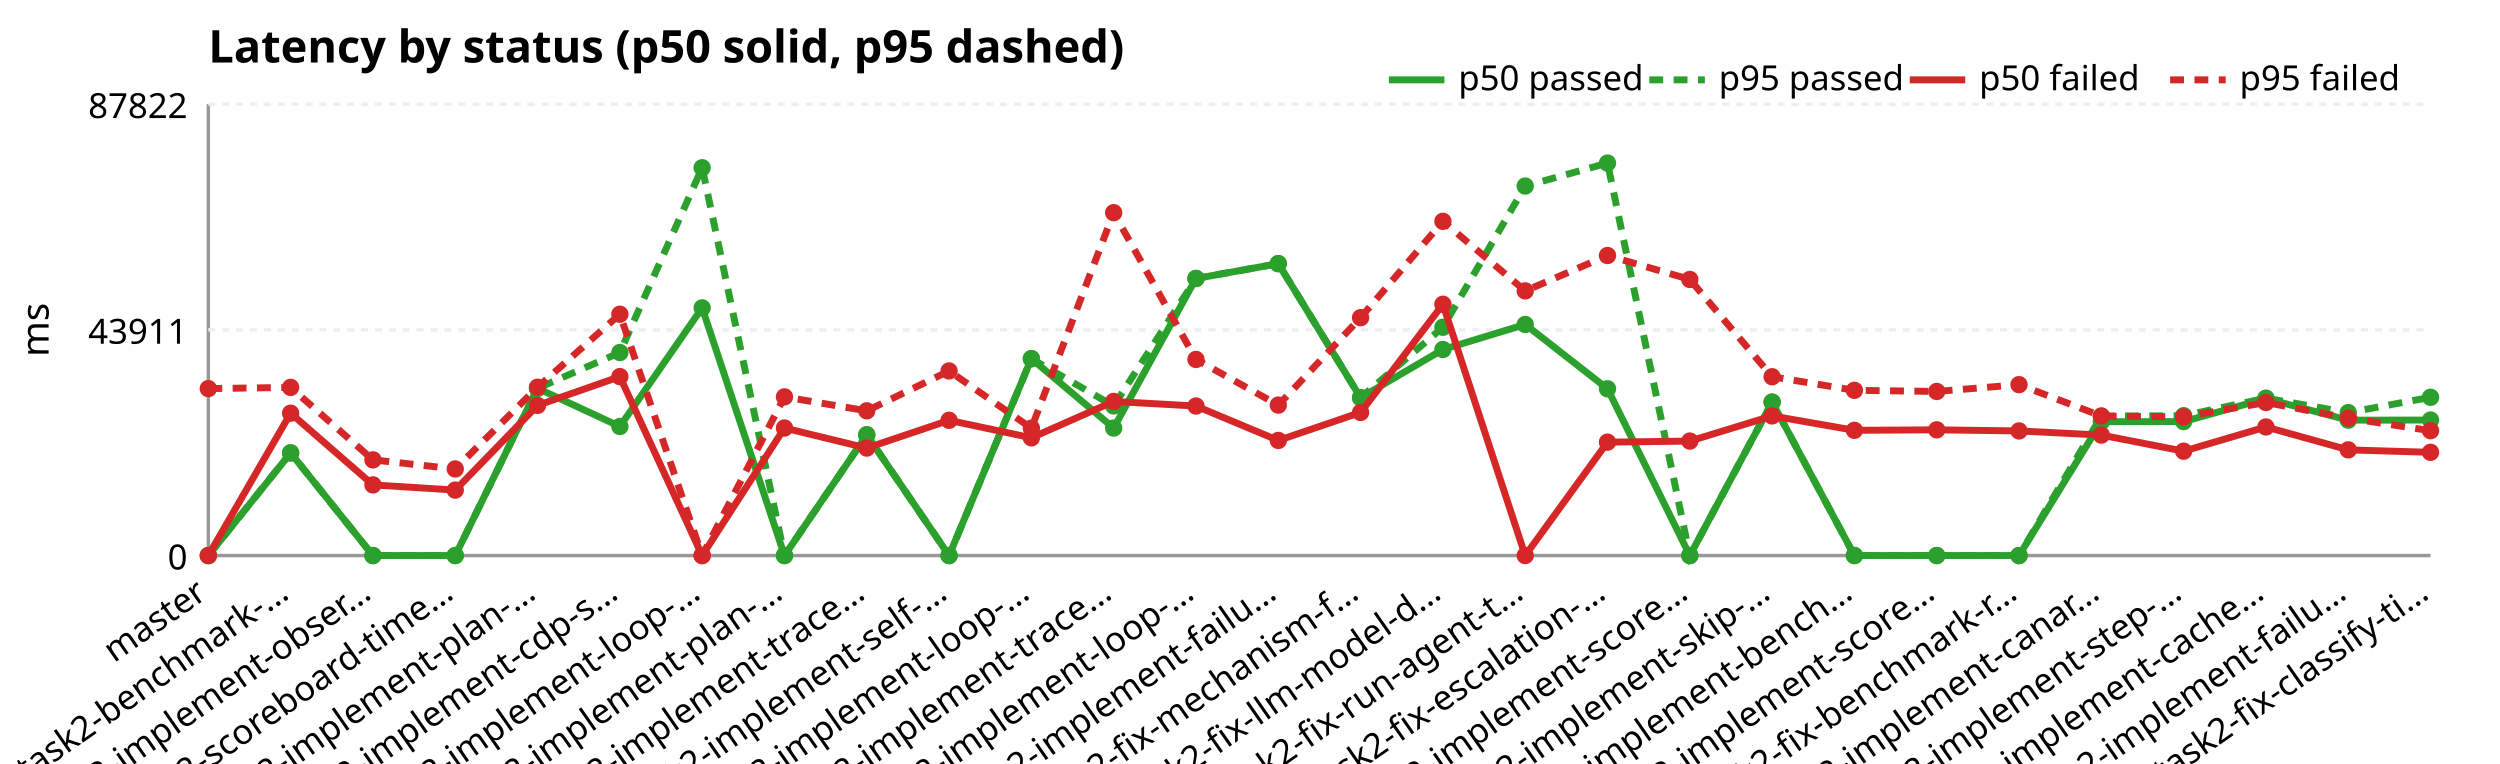
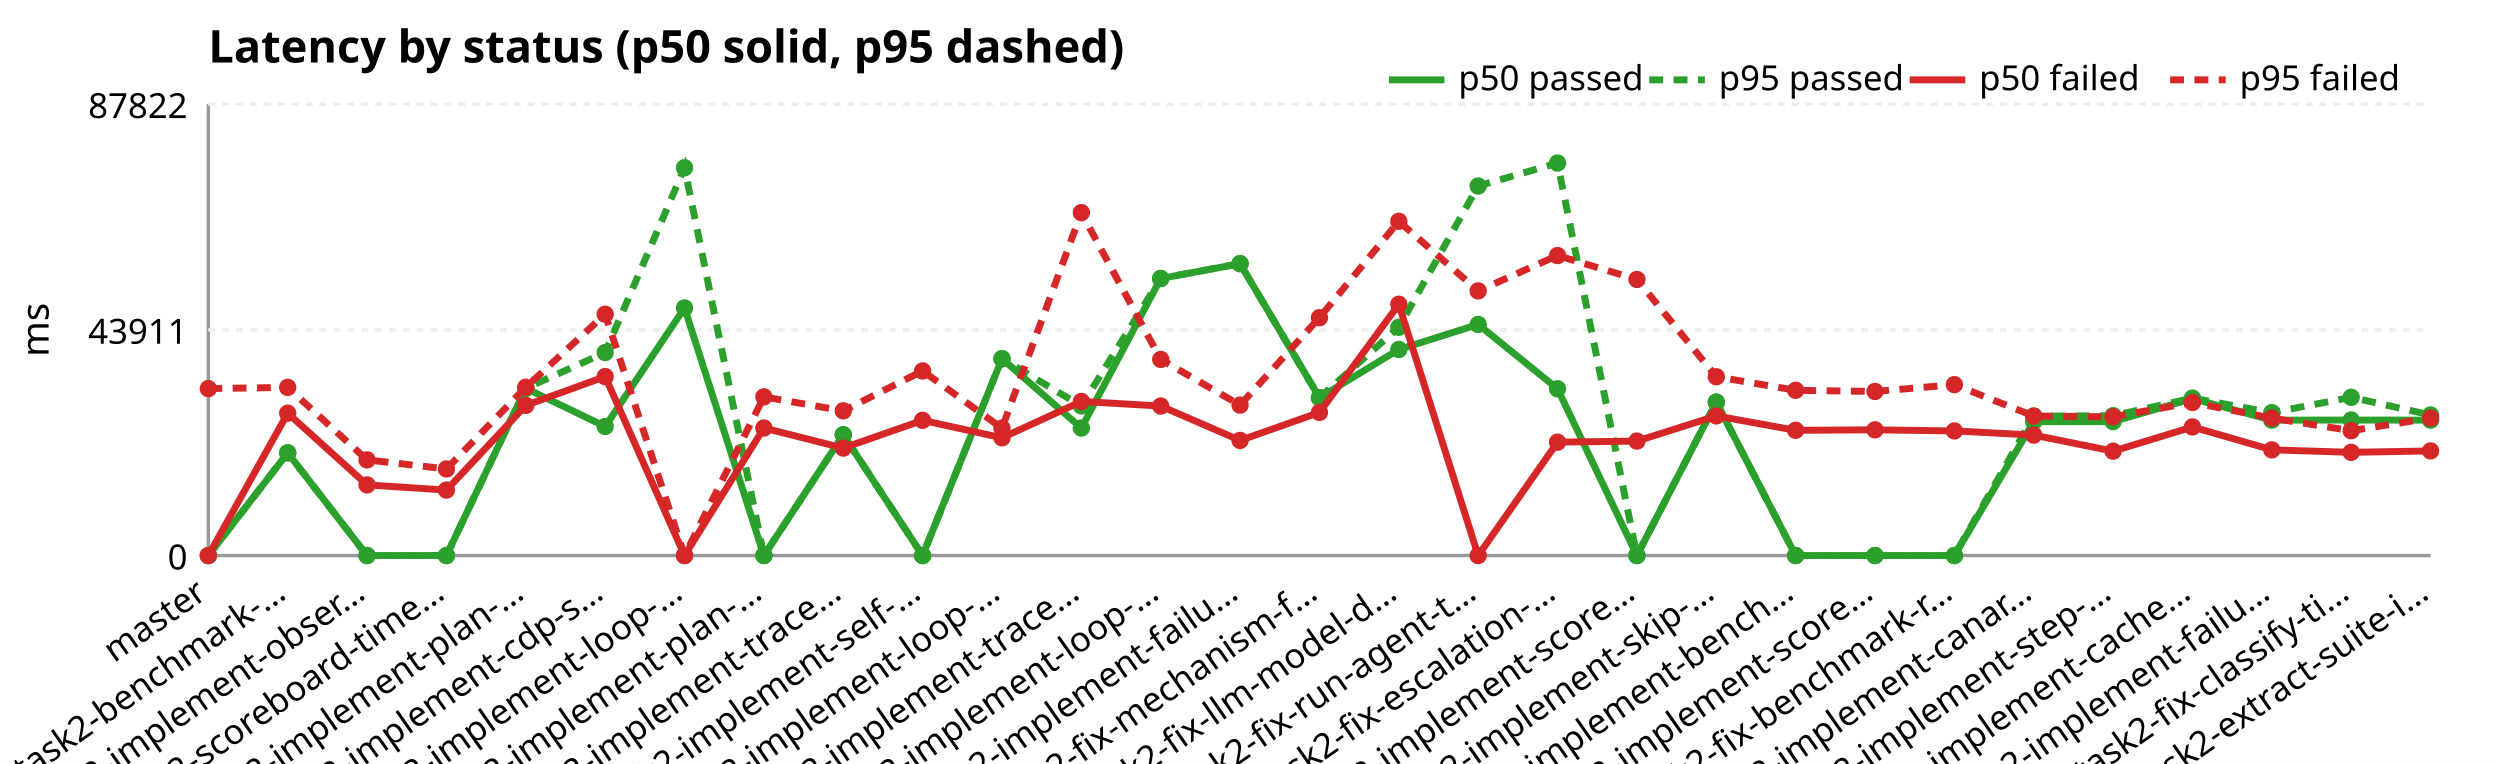
<svg xmlns="http://www.w3.org/2000/svg" viewBox="0 0 720 220" width="720" height="220" font-family="sans-serif">
  <rect width="100%" height="100%" fill="#fff" />
  <text x="60" y="18" font-size="13" font-weight="600">Latency by status (p50 solid, p95 dashed)</text>
  <line x1="60" y1="30" x2="60" y2="160" stroke="#999" />
  <line x1="60" y1="160" x2="700" y2="160" stroke="#999" />
  <text x="54" y="164.0" font-size="10" text-anchor="end" fill="#000">0</text>
  <text x="54" y="99.0" font-size="10" text-anchor="end" fill="#000">43911</text>
  <line x1="60" y1="95.0" x2="700" y2="95.0" stroke="#eee" stroke-dasharray="2,2" />
  <text x="54" y="34.0" font-size="10" text-anchor="end" fill="#000">87822</text>
  <line x1="60" y1="30.0" x2="700" y2="30.0" stroke="#eee" stroke-dasharray="2,2" />
  <text x="14" y="95.0" font-size="11" fill="#000" transform="rotate(-90 14 95.0)" text-anchor="middle">ms</text>
-   <polyline points="60.00,160.00 83.70,130.43 107.41,160.00 131.11,160.00 154.81,111.83 178.52,122.83 202.22,88.67 225.93,160.00 249.63,125.23 273.33,160.00 297.04,103.30 320.74,123.28 344.44,80.20 368.15,75.93 391.85,114.53 415.56,100.65 439.26,93.44 462.96,111.97 486.67,160.00 510.37,115.81 534.07,160.00 557.78,160.00 581.48,160.00 605.19,121.45 628.89,121.42 652.59,114.79 676.30,121.01 700.00,120.97" fill="none" stroke="#2ca02c" stroke-width="2" />
+   <polyline points="60.00,160.00 82.86,130.43 105.71,160.00 128.57,160.00 151.43,111.83 174.29,122.83 197.14,88.67 220.00,160.00 242.86,125.23 265.71,160.00 288.57,103.30 311.43,123.28 334.29,80.20 357.14,75.93 380.00,114.53 402.86,100.65 425.71,93.44 448.57,111.97 471.43,160.00 494.29,115.81 517.14,160.00 540.00,160.00 562.86,160.00 585.71,121.45 608.57,121.42 631.43,114.79 654.29,121.01 677.14,120.97 700.00,121.00" fill="none" stroke="#2ca02c" stroke-width="2" />
  <circle cx="60.00" cy="160.00" r="2.5" fill="#2ca02c" />
-   <circle cx="83.70" cy="130.43" r="2.5" fill="#2ca02c" />
-   <circle cx="107.41" cy="160.00" r="2.5" fill="#2ca02c" />
-   <circle cx="131.11" cy="160.00" r="2.5" fill="#2ca02c" />
-   <circle cx="154.81" cy="111.83" r="2.5" fill="#2ca02c" />
-   <circle cx="178.52" cy="122.83" r="2.5" fill="#2ca02c" />
-   <circle cx="202.22" cy="88.67" r="2.5" fill="#2ca02c" />
-   <circle cx="225.93" cy="160.00" r="2.5" fill="#2ca02c" />
-   <circle cx="249.63" cy="125.23" r="2.5" fill="#2ca02c" />
-   <circle cx="273.33" cy="160.00" r="2.5" fill="#2ca02c" />
-   <circle cx="297.04" cy="103.30" r="2.5" fill="#2ca02c" />
-   <circle cx="320.74" cy="123.28" r="2.5" fill="#2ca02c" />
-   <circle cx="344.44" cy="80.20" r="2.5" fill="#2ca02c" />
-   <circle cx="368.15" cy="75.93" r="2.5" fill="#2ca02c" />
-   <circle cx="391.85" cy="114.53" r="2.5" fill="#2ca02c" />
-   <circle cx="415.56" cy="100.65" r="2.5" fill="#2ca02c" />
-   <circle cx="439.26" cy="93.44" r="2.5" fill="#2ca02c" />
-   <circle cx="462.96" cy="111.97" r="2.5" fill="#2ca02c" />
-   <circle cx="486.67" cy="160.00" r="2.5" fill="#2ca02c" />
-   <circle cx="510.37" cy="115.81" r="2.5" fill="#2ca02c" />
-   <circle cx="534.07" cy="160.00" r="2.5" fill="#2ca02c" />
-   <circle cx="557.78" cy="160.00" r="2.5" fill="#2ca02c" />
-   <circle cx="581.48" cy="160.00" r="2.5" fill="#2ca02c" />
-   <circle cx="605.19" cy="121.45" r="2.5" fill="#2ca02c" />
-   <circle cx="628.89" cy="121.42" r="2.5" fill="#2ca02c" />
-   <circle cx="652.59" cy="114.79" r="2.5" fill="#2ca02c" />
-   <circle cx="676.30" cy="121.01" r="2.5" fill="#2ca02c" />
-   <circle cx="700.00" cy="120.97" r="2.5" fill="#2ca02c" />
-   <polyline points="60.00,160.00 83.70,130.43 107.41,160.00 131.11,160.00 154.81,111.83 178.52,101.53 202.22,48.31 225.93,160.00 249.63,125.23 273.33,160.00 297.04,103.30 320.74,116.91 344.44,80.20 368.15,75.93 391.85,114.53 415.56,94.25 439.26,53.58 462.96,46.96 486.67,160.00 510.37,115.81 534.07,160.00 557.78,160.00 581.48,160.00 605.19,119.86 628.89,119.72 652.59,114.67 676.30,118.83 700.00,114.42" fill="none" stroke="#2ca02c" stroke-width="2" stroke-dasharray="4,3" />
+   <circle cx="82.86" cy="130.43" r="2.5" fill="#2ca02c" />
+   <circle cx="105.71" cy="160.00" r="2.5" fill="#2ca02c" />
+   <circle cx="128.57" cy="160.00" r="2.5" fill="#2ca02c" />
+   <circle cx="151.43" cy="111.83" r="2.5" fill="#2ca02c" />
+   <circle cx="174.29" cy="122.83" r="2.5" fill="#2ca02c" />
+   <circle cx="197.14" cy="88.67" r="2.5" fill="#2ca02c" />
+   <circle cx="220.00" cy="160.00" r="2.5" fill="#2ca02c" />
+   <circle cx="242.86" cy="125.23" r="2.5" fill="#2ca02c" />
+   <circle cx="265.71" cy="160.00" r="2.5" fill="#2ca02c" />
+   <circle cx="288.57" cy="103.30" r="2.5" fill="#2ca02c" />
+   <circle cx="311.43" cy="123.28" r="2.5" fill="#2ca02c" />
+   <circle cx="334.29" cy="80.20" r="2.5" fill="#2ca02c" />
+   <circle cx="357.14" cy="75.93" r="2.5" fill="#2ca02c" />
+   <circle cx="380.00" cy="114.53" r="2.5" fill="#2ca02c" />
+   <circle cx="402.86" cy="100.65" r="2.5" fill="#2ca02c" />
+   <circle cx="425.71" cy="93.44" r="2.5" fill="#2ca02c" />
+   <circle cx="448.57" cy="111.97" r="2.5" fill="#2ca02c" />
+   <circle cx="471.43" cy="160.00" r="2.5" fill="#2ca02c" />
+   <circle cx="494.29" cy="115.81" r="2.5" fill="#2ca02c" />
+   <circle cx="517.14" cy="160.00" r="2.5" fill="#2ca02c" />
+   <circle cx="540.00" cy="160.00" r="2.5" fill="#2ca02c" />
+   <circle cx="562.86" cy="160.00" r="2.5" fill="#2ca02c" />
+   <circle cx="585.71" cy="121.45" r="2.5" fill="#2ca02c" />
+   <circle cx="608.57" cy="121.42" r="2.5" fill="#2ca02c" />
+   <circle cx="631.43" cy="114.79" r="2.5" fill="#2ca02c" />
+   <circle cx="654.29" cy="121.01" r="2.5" fill="#2ca02c" />
+   <circle cx="677.14" cy="120.97" r="2.5" fill="#2ca02c" />
+   <circle cx="700.00" cy="121.00" r="2.5" fill="#2ca02c" />
+   <polyline points="60.00,160.00 82.86,130.43 105.71,160.00 128.57,160.00 151.43,111.83 174.29,101.53 197.14,48.31 220.00,160.00 242.86,125.23 265.71,160.00 288.57,103.30 311.43,116.91 334.29,80.20 357.14,75.93 380.00,114.53 402.86,94.25 425.71,53.58 448.57,46.96 471.43,160.00 494.29,115.81 517.14,160.00 540.00,160.00 562.86,160.00 585.71,119.86 608.57,119.72 631.43,114.67 654.29,118.83 677.14,114.42 700.00,119.51" fill="none" stroke="#2ca02c" stroke-width="2" stroke-dasharray="4,3" />
  <circle cx="60.00" cy="160.00" r="2.5" fill="#2ca02c" />
-   <circle cx="83.70" cy="130.43" r="2.5" fill="#2ca02c" />
-   <circle cx="107.41" cy="160.00" r="2.5" fill="#2ca02c" />
-   <circle cx="131.11" cy="160.00" r="2.5" fill="#2ca02c" />
-   <circle cx="154.81" cy="111.83" r="2.5" fill="#2ca02c" />
-   <circle cx="178.52" cy="101.53" r="2.5" fill="#2ca02c" />
-   <circle cx="202.22" cy="48.31" r="2.5" fill="#2ca02c" />
-   <circle cx="225.93" cy="160.00" r="2.5" fill="#2ca02c" />
-   <circle cx="249.63" cy="125.23" r="2.5" fill="#2ca02c" />
-   <circle cx="273.33" cy="160.00" r="2.5" fill="#2ca02c" />
-   <circle cx="297.04" cy="103.30" r="2.5" fill="#2ca02c" />
-   <circle cx="320.74" cy="116.91" r="2.5" fill="#2ca02c" />
-   <circle cx="344.44" cy="80.20" r="2.5" fill="#2ca02c" />
-   <circle cx="368.15" cy="75.93" r="2.5" fill="#2ca02c" />
-   <circle cx="391.85" cy="114.53" r="2.5" fill="#2ca02c" />
-   <circle cx="415.56" cy="94.25" r="2.5" fill="#2ca02c" />
-   <circle cx="439.26" cy="53.58" r="2.5" fill="#2ca02c" />
-   <circle cx="462.96" cy="46.96" r="2.5" fill="#2ca02c" />
-   <circle cx="486.67" cy="160.00" r="2.5" fill="#2ca02c" />
-   <circle cx="510.37" cy="115.81" r="2.5" fill="#2ca02c" />
-   <circle cx="534.07" cy="160.00" r="2.5" fill="#2ca02c" />
-   <circle cx="557.78" cy="160.00" r="2.5" fill="#2ca02c" />
-   <circle cx="581.48" cy="160.00" r="2.5" fill="#2ca02c" />
-   <circle cx="605.19" cy="119.86" r="2.5" fill="#2ca02c" />
-   <circle cx="628.89" cy="119.72" r="2.5" fill="#2ca02c" />
-   <circle cx="652.59" cy="114.67" r="2.5" fill="#2ca02c" />
-   <circle cx="676.30" cy="118.83" r="2.5" fill="#2ca02c" />
-   <circle cx="700.00" cy="114.42" r="2.5" fill="#2ca02c" />
-   <polyline points="60.00,160.00 83.70,119.00 107.41,139.65 131.11,141.15 154.81,116.75 178.52,108.46 202.22,160.00 225.93,123.27 249.63,129.04 273.33,121.05 297.04,126.09 320.74,115.62 344.44,116.94 368.15,126.85 391.85,118.78 415.56,87.63 439.26,160.00 462.96,127.34 486.67,127.03 510.37,119.78 534.07,123.93 557.78,123.79 581.48,124.11 605.19,125.30 628.89,129.94 652.59,122.96 676.30,129.56 700.00,130.27" fill="none" stroke="#d62728" stroke-width="2" />
+   <circle cx="82.86" cy="130.43" r="2.5" fill="#2ca02c" />
+   <circle cx="105.71" cy="160.00" r="2.5" fill="#2ca02c" />
+   <circle cx="128.57" cy="160.00" r="2.5" fill="#2ca02c" />
+   <circle cx="151.43" cy="111.83" r="2.5" fill="#2ca02c" />
+   <circle cx="174.29" cy="101.53" r="2.5" fill="#2ca02c" />
+   <circle cx="197.14" cy="48.31" r="2.5" fill="#2ca02c" />
+   <circle cx="220.00" cy="160.00" r="2.5" fill="#2ca02c" />
+   <circle cx="242.86" cy="125.23" r="2.5" fill="#2ca02c" />
+   <circle cx="265.71" cy="160.00" r="2.5" fill="#2ca02c" />
+   <circle cx="288.57" cy="103.30" r="2.5" fill="#2ca02c" />
+   <circle cx="311.43" cy="116.91" r="2.5" fill="#2ca02c" />
+   <circle cx="334.29" cy="80.20" r="2.5" fill="#2ca02c" />
+   <circle cx="357.14" cy="75.93" r="2.5" fill="#2ca02c" />
+   <circle cx="380.00" cy="114.53" r="2.5" fill="#2ca02c" />
+   <circle cx="402.86" cy="94.25" r="2.5" fill="#2ca02c" />
+   <circle cx="425.71" cy="53.58" r="2.5" fill="#2ca02c" />
+   <circle cx="448.57" cy="46.96" r="2.5" fill="#2ca02c" />
+   <circle cx="471.43" cy="160.00" r="2.5" fill="#2ca02c" />
+   <circle cx="494.29" cy="115.81" r="2.5" fill="#2ca02c" />
+   <circle cx="517.14" cy="160.00" r="2.5" fill="#2ca02c" />
+   <circle cx="540.00" cy="160.00" r="2.5" fill="#2ca02c" />
+   <circle cx="562.86" cy="160.00" r="2.5" fill="#2ca02c" />
+   <circle cx="585.71" cy="119.86" r="2.5" fill="#2ca02c" />
+   <circle cx="608.57" cy="119.72" r="2.5" fill="#2ca02c" />
+   <circle cx="631.43" cy="114.67" r="2.5" fill="#2ca02c" />
+   <circle cx="654.29" cy="118.83" r="2.5" fill="#2ca02c" />
+   <circle cx="677.14" cy="114.42" r="2.5" fill="#2ca02c" />
+   <circle cx="700.00" cy="119.51" r="2.5" fill="#2ca02c" />
+   <polyline points="60.00,160.00 82.86,119.00 105.71,139.65 128.57,141.15 151.43,116.75 174.29,108.46 197.14,160.00 220.00,123.27 242.86,129.04 265.71,121.05 288.57,126.09 311.43,115.62 334.29,116.94 357.14,126.85 380.00,118.78 402.86,87.63 425.71,160.00 448.57,127.34 471.43,127.03 494.29,119.78 517.14,123.93 540.00,123.79 562.86,124.11 585.71,125.30 608.57,129.94 631.43,122.96 654.29,129.56 677.14,130.27 700.00,129.86" fill="none" stroke="#d62728" stroke-width="2" />
  <circle cx="60.00" cy="160.00" r="2.5" fill="#d62728" />
-   <circle cx="83.70" cy="119.00" r="2.5" fill="#d62728" />
-   <circle cx="107.41" cy="139.65" r="2.5" fill="#d62728" />
-   <circle cx="131.11" cy="141.15" r="2.5" fill="#d62728" />
-   <circle cx="154.81" cy="116.75" r="2.5" fill="#d62728" />
-   <circle cx="178.52" cy="108.46" r="2.5" fill="#d62728" />
-   <circle cx="202.22" cy="160.00" r="2.5" fill="#d62728" />
-   <circle cx="225.93" cy="123.27" r="2.5" fill="#d62728" />
-   <circle cx="249.63" cy="129.04" r="2.5" fill="#d62728" />
-   <circle cx="273.33" cy="121.05" r="2.5" fill="#d62728" />
-   <circle cx="297.04" cy="126.09" r="2.5" fill="#d62728" />
-   <circle cx="320.74" cy="115.62" r="2.5" fill="#d62728" />
-   <circle cx="344.44" cy="116.94" r="2.5" fill="#d62728" />
-   <circle cx="368.15" cy="126.85" r="2.5" fill="#d62728" />
-   <circle cx="391.85" cy="118.78" r="2.5" fill="#d62728" />
-   <circle cx="415.56" cy="87.63" r="2.5" fill="#d62728" />
-   <circle cx="439.26" cy="160.00" r="2.5" fill="#d62728" />
-   <circle cx="462.96" cy="127.34" r="2.5" fill="#d62728" />
-   <circle cx="486.67" cy="127.03" r="2.5" fill="#d62728" />
-   <circle cx="510.37" cy="119.78" r="2.5" fill="#d62728" />
-   <circle cx="534.07" cy="123.93" r="2.5" fill="#d62728" />
-   <circle cx="557.78" cy="123.79" r="2.5" fill="#d62728" />
-   <circle cx="581.48" cy="124.11" r="2.5" fill="#d62728" />
-   <circle cx="605.19" cy="125.30" r="2.5" fill="#d62728" />
-   <circle cx="628.89" cy="129.94" r="2.5" fill="#d62728" />
-   <circle cx="652.59" cy="122.96" r="2.5" fill="#d62728" />
-   <circle cx="676.30" cy="129.56" r="2.5" fill="#d62728" />
-   <circle cx="700.00" cy="130.27" r="2.5" fill="#d62728" />
-   <polyline points="60.00,111.92 83.70,111.57 107.41,132.44 131.11,135.06 154.81,111.52 178.52,90.50 202.22,160.00 225.93,114.30 249.63,118.32 273.33,106.83 297.04,123.32 320.74,61.25 344.44,103.52 368.15,116.67 391.85,91.49 415.56,63.74 439.26,83.78 462.96,73.59 486.67,80.48 510.37,108.50 534.07,112.41 557.78,112.74 581.48,110.78 605.19,119.82 628.89,120.04 652.59,115.92 676.30,120.42 700.00,124.04" fill="none" stroke="#d62728" stroke-width="2" stroke-dasharray="4,3" />
+   <circle cx="82.86" cy="119.00" r="2.5" fill="#d62728" />
+   <circle cx="105.71" cy="139.65" r="2.5" fill="#d62728" />
+   <circle cx="128.57" cy="141.15" r="2.5" fill="#d62728" />
+   <circle cx="151.43" cy="116.75" r="2.5" fill="#d62728" />
+   <circle cx="174.29" cy="108.46" r="2.5" fill="#d62728" />
+   <circle cx="197.14" cy="160.00" r="2.5" fill="#d62728" />
+   <circle cx="220.00" cy="123.27" r="2.5" fill="#d62728" />
+   <circle cx="242.86" cy="129.04" r="2.5" fill="#d62728" />
+   <circle cx="265.71" cy="121.05" r="2.5" fill="#d62728" />
+   <circle cx="288.57" cy="126.09" r="2.5" fill="#d62728" />
+   <circle cx="311.43" cy="115.62" r="2.5" fill="#d62728" />
+   <circle cx="334.29" cy="116.94" r="2.5" fill="#d62728" />
+   <circle cx="357.14" cy="126.85" r="2.5" fill="#d62728" />
+   <circle cx="380.00" cy="118.78" r="2.5" fill="#d62728" />
+   <circle cx="402.86" cy="87.63" r="2.5" fill="#d62728" />
+   <circle cx="425.71" cy="160.00" r="2.5" fill="#d62728" />
+   <circle cx="448.57" cy="127.34" r="2.5" fill="#d62728" />
+   <circle cx="471.43" cy="127.03" r="2.5" fill="#d62728" />
+   <circle cx="494.29" cy="119.78" r="2.5" fill="#d62728" />
+   <circle cx="517.14" cy="123.93" r="2.5" fill="#d62728" />
+   <circle cx="540.00" cy="123.79" r="2.5" fill="#d62728" />
+   <circle cx="562.86" cy="124.11" r="2.5" fill="#d62728" />
+   <circle cx="585.71" cy="125.30" r="2.5" fill="#d62728" />
+   <circle cx="608.57" cy="129.94" r="2.5" fill="#d62728" />
+   <circle cx="631.43" cy="122.96" r="2.5" fill="#d62728" />
+   <circle cx="654.29" cy="129.56" r="2.5" fill="#d62728" />
+   <circle cx="677.14" cy="130.27" r="2.5" fill="#d62728" />
+   <circle cx="700.00" cy="129.86" r="2.5" fill="#d62728" />
+   <polyline points="60.00,111.92 82.86,111.57 105.71,132.44 128.57,135.06 151.43,111.52 174.29,90.50 197.14,160.00 220.00,114.30 242.86,118.32 265.71,106.83 288.57,123.32 311.43,61.25 334.29,103.52 357.14,116.67 380.00,91.49 402.86,63.74 425.71,83.78 448.57,73.59 471.43,80.48 494.29,108.50 517.14,112.41 540.00,112.74 562.86,110.78 585.71,119.82 608.57,120.04 631.43,115.92 654.29,120.42 677.14,124.04 700.00,120.42" fill="none" stroke="#d62728" stroke-width="2" stroke-dasharray="4,3" />
  <circle cx="60.00" cy="111.92" r="2.5" fill="#d62728" />
-   <circle cx="83.70" cy="111.57" r="2.5" fill="#d62728" />
-   <circle cx="107.41" cy="132.44" r="2.5" fill="#d62728" />
-   <circle cx="131.11" cy="135.06" r="2.5" fill="#d62728" />
-   <circle cx="154.81" cy="111.52" r="2.5" fill="#d62728" />
-   <circle cx="178.52" cy="90.50" r="2.5" fill="#d62728" />
-   <circle cx="202.22" cy="160.00" r="2.5" fill="#d62728" />
-   <circle cx="225.93" cy="114.30" r="2.5" fill="#d62728" />
-   <circle cx="249.63" cy="118.32" r="2.5" fill="#d62728" />
-   <circle cx="273.33" cy="106.83" r="2.5" fill="#d62728" />
-   <circle cx="297.04" cy="123.32" r="2.5" fill="#d62728" />
-   <circle cx="320.74" cy="61.25" r="2.5" fill="#d62728" />
-   <circle cx="344.44" cy="103.52" r="2.5" fill="#d62728" />
-   <circle cx="368.15" cy="116.67" r="2.5" fill="#d62728" />
-   <circle cx="391.85" cy="91.49" r="2.5" fill="#d62728" />
-   <circle cx="415.56" cy="63.74" r="2.5" fill="#d62728" />
-   <circle cx="439.26" cy="83.78" r="2.5" fill="#d62728" />
-   <circle cx="462.96" cy="73.59" r="2.5" fill="#d62728" />
-   <circle cx="486.67" cy="80.48" r="2.5" fill="#d62728" />
-   <circle cx="510.37" cy="108.50" r="2.5" fill="#d62728" />
-   <circle cx="534.07" cy="112.41" r="2.5" fill="#d62728" />
-   <circle cx="557.78" cy="112.74" r="2.5" fill="#d62728" />
-   <circle cx="581.48" cy="110.78" r="2.5" fill="#d62728" />
-   <circle cx="605.19" cy="119.82" r="2.5" fill="#d62728" />
-   <circle cx="628.89" cy="120.04" r="2.5" fill="#d62728" />
-   <circle cx="652.59" cy="115.92" r="2.5" fill="#d62728" />
-   <circle cx="676.30" cy="120.42" r="2.5" fill="#d62728" />
-   <circle cx="700.00" cy="124.04" r="2.5" fill="#d62728" />
+   <circle cx="82.86" cy="111.57" r="2.5" fill="#d62728" />
+   <circle cx="105.71" cy="132.44" r="2.5" fill="#d62728" />
+   <circle cx="128.57" cy="135.06" r="2.5" fill="#d62728" />
+   <circle cx="151.43" cy="111.52" r="2.5" fill="#d62728" />
+   <circle cx="174.29" cy="90.50" r="2.5" fill="#d62728" />
+   <circle cx="197.14" cy="160.00" r="2.5" fill="#d62728" />
+   <circle cx="220.00" cy="114.30" r="2.5" fill="#d62728" />
+   <circle cx="242.86" cy="118.32" r="2.5" fill="#d62728" />
+   <circle cx="265.71" cy="106.83" r="2.5" fill="#d62728" />
+   <circle cx="288.57" cy="123.32" r="2.5" fill="#d62728" />
+   <circle cx="311.43" cy="61.25" r="2.5" fill="#d62728" />
+   <circle cx="334.29" cy="103.52" r="2.5" fill="#d62728" />
+   <circle cx="357.14" cy="116.67" r="2.5" fill="#d62728" />
+   <circle cx="380.00" cy="91.49" r="2.5" fill="#d62728" />
+   <circle cx="402.86" cy="63.74" r="2.5" fill="#d62728" />
+   <circle cx="425.71" cy="83.78" r="2.5" fill="#d62728" />
+   <circle cx="448.57" cy="73.59" r="2.5" fill="#d62728" />
+   <circle cx="471.43" cy="80.48" r="2.5" fill="#d62728" />
+   <circle cx="494.29" cy="108.50" r="2.5" fill="#d62728" />
+   <circle cx="517.14" cy="112.41" r="2.5" fill="#d62728" />
+   <circle cx="540.00" cy="112.74" r="2.5" fill="#d62728" />
+   <circle cx="562.86" cy="110.78" r="2.5" fill="#d62728" />
+   <circle cx="585.71" cy="119.82" r="2.5" fill="#d62728" />
+   <circle cx="608.57" cy="120.04" r="2.5" fill="#d62728" />
+   <circle cx="631.43" cy="115.92" r="2.5" fill="#d62728" />
+   <circle cx="654.29" cy="120.42" r="2.5" fill="#d62728" />
+   <circle cx="677.14" cy="124.04" r="2.5" fill="#d62728" />
+   <circle cx="700.00" cy="120.42" r="2.5" fill="#d62728" />
  <line x1="400" y1="23" x2="416" y2="23" stroke="#2ca02c" stroke-width="2" />
  <text x="420" y="26" font-size="10" fill="#000">p50 passed</text>
  <line x1="475" y1="23" x2="491" y2="23" stroke="#2ca02c" stroke-width="2" stroke-dasharray="4,3" />
  <text x="495" y="26" font-size="10" fill="#000">p95 passed</text>
  <line x1="550" y1="23" x2="566" y2="23" stroke="#d62728" stroke-width="2" />
  <text x="570" y="26" font-size="10" fill="#000">p50 failed</text>
  <line x1="625" y1="23" x2="641" y2="23" stroke="#d62728" stroke-width="2" stroke-dasharray="4,3" />
  <text x="645" y="26" font-size="10" fill="#000">p95 failed</text>
  <text x="60.00" y="172" font-size="10" fill="#000" text-anchor="end" transform="rotate(-35 60.00 172)">master</text>
-   <text x="83.70" y="172" font-size="10" fill="#000" text-anchor="end" transform="rotate(-35 83.70 172)">feat-task2-benchmark-…</text>
-   <text x="107.41" y="172" font-size="10" fill="#000" text-anchor="end" transform="rotate(-35 107.41 172)">task2-implement-obser…</text>
-   <text x="131.11" y="172" font-size="10" fill="#000" text-anchor="end" transform="rotate(-35 131.11 172)">task2-scoreboard-time…</text>
-   <text x="154.81" y="172" font-size="10" fill="#000" text-anchor="end" transform="rotate(-35 154.81 172)">task2-implement-plan-…</text>
-   <text x="178.52" y="172" font-size="10" fill="#000" text-anchor="end" transform="rotate(-35 178.52 172)">task2-implement-cdp-s…</text>
-   <text x="202.22" y="172" font-size="10" fill="#000" text-anchor="end" transform="rotate(-35 202.22 172)">task2-implement-loop-…</text>
-   <text x="225.93" y="172" font-size="10" fill="#000" text-anchor="end" transform="rotate(-35 225.93 172)">task2-implement-plan-…</text>
-   <text x="249.63" y="172" font-size="10" fill="#000" text-anchor="end" transform="rotate(-35 249.63 172)">task2-implement-trace…</text>
-   <text x="273.33" y="172" font-size="10" fill="#000" text-anchor="end" transform="rotate(-35 273.33 172)">task2-implement-self-…</text>
-   <text x="297.04" y="172" font-size="10" fill="#000" text-anchor="end" transform="rotate(-35 297.04 172)">task2-implement-loop-…</text>
-   <text x="320.74" y="172" font-size="10" fill="#000" text-anchor="end" transform="rotate(-35 320.74 172)">task2-implement-trace…</text>
-   <text x="344.44" y="172" font-size="10" fill="#000" text-anchor="end" transform="rotate(-35 344.44 172)">task2-implement-loop-…</text>
-   <text x="368.15" y="172" font-size="10" fill="#000" text-anchor="end" transform="rotate(-35 368.15 172)">task2-implement-failu…</text>
-   <text x="391.85" y="172" font-size="10" fill="#000" text-anchor="end" transform="rotate(-35 391.85 172)">task2-fix-mechanism-f…</text>
-   <text x="415.56" y="172" font-size="10" fill="#000" text-anchor="end" transform="rotate(-35 415.56 172)">task2-fix-llm-model-d…</text>
-   <text x="439.26" y="172" font-size="10" fill="#000" text-anchor="end" transform="rotate(-35 439.26 172)">task2-fix-run-agent-t…</text>
-   <text x="462.96" y="172" font-size="10" fill="#000" text-anchor="end" transform="rotate(-35 462.96 172)">task2-fix-escalation-…</text>
-   <text x="486.67" y="172" font-size="10" fill="#000" text-anchor="end" transform="rotate(-35 486.67 172)">task2-implement-score…</text>
-   <text x="510.37" y="172" font-size="10" fill="#000" text-anchor="end" transform="rotate(-35 510.37 172)">task2-implement-skip-…</text>
-   <text x="534.07" y="172" font-size="10" fill="#000" text-anchor="end" transform="rotate(-35 534.07 172)">task2-implement-bench…</text>
-   <text x="557.78" y="172" font-size="10" fill="#000" text-anchor="end" transform="rotate(-35 557.78 172)">task2-implement-score…</text>
-   <text x="581.48" y="172" font-size="10" fill="#000" text-anchor="end" transform="rotate(-35 581.48 172)">task2-fix-benchmark-r…</text>
-   <text x="605.19" y="172" font-size="10" fill="#000" text-anchor="end" transform="rotate(-35 605.19 172)">task2-implement-canar…</text>
-   <text x="628.89" y="172" font-size="10" fill="#000" text-anchor="end" transform="rotate(-35 628.89 172)">task2-implement-step-…</text>
-   <text x="652.59" y="172" font-size="10" fill="#000" text-anchor="end" transform="rotate(-35 652.59 172)">task2-implement-cache…</text>
-   <text x="676.30" y="172" font-size="10" fill="#000" text-anchor="end" transform="rotate(-35 676.30 172)">task2-implement-failu…</text>
-   <text x="700.00" y="172" font-size="10" fill="#000" text-anchor="end" transform="rotate(-35 700.00 172)">task2-fix-classify-ti…</text>
+   <text x="82.86" y="172" font-size="10" fill="#000" text-anchor="end" transform="rotate(-35 82.86 172)">feat-task2-benchmark-…</text>
+   <text x="105.71" y="172" font-size="10" fill="#000" text-anchor="end" transform="rotate(-35 105.71 172)">task2-implement-obser…</text>
+   <text x="128.57" y="172" font-size="10" fill="#000" text-anchor="end" transform="rotate(-35 128.57 172)">task2-scoreboard-time…</text>
+   <text x="151.43" y="172" font-size="10" fill="#000" text-anchor="end" transform="rotate(-35 151.43 172)">task2-implement-plan-…</text>
+   <text x="174.29" y="172" font-size="10" fill="#000" text-anchor="end" transform="rotate(-35 174.29 172)">task2-implement-cdp-s…</text>
+   <text x="197.14" y="172" font-size="10" fill="#000" text-anchor="end" transform="rotate(-35 197.14 172)">task2-implement-loop-…</text>
+   <text x="220.00" y="172" font-size="10" fill="#000" text-anchor="end" transform="rotate(-35 220.00 172)">task2-implement-plan-…</text>
+   <text x="242.86" y="172" font-size="10" fill="#000" text-anchor="end" transform="rotate(-35 242.86 172)">task2-implement-trace…</text>
+   <text x="265.71" y="172" font-size="10" fill="#000" text-anchor="end" transform="rotate(-35 265.71 172)">task2-implement-self-…</text>
+   <text x="288.57" y="172" font-size="10" fill="#000" text-anchor="end" transform="rotate(-35 288.57 172)">task2-implement-loop-…</text>
+   <text x="311.43" y="172" font-size="10" fill="#000" text-anchor="end" transform="rotate(-35 311.43 172)">task2-implement-trace…</text>
+   <text x="334.29" y="172" font-size="10" fill="#000" text-anchor="end" transform="rotate(-35 334.29 172)">task2-implement-loop-…</text>
+   <text x="357.14" y="172" font-size="10" fill="#000" text-anchor="end" transform="rotate(-35 357.14 172)">task2-implement-failu…</text>
+   <text x="380.00" y="172" font-size="10" fill="#000" text-anchor="end" transform="rotate(-35 380.00 172)">task2-fix-mechanism-f…</text>
+   <text x="402.86" y="172" font-size="10" fill="#000" text-anchor="end" transform="rotate(-35 402.86 172)">task2-fix-llm-model-d…</text>
+   <text x="425.71" y="172" font-size="10" fill="#000" text-anchor="end" transform="rotate(-35 425.71 172)">task2-fix-run-agent-t…</text>
+   <text x="448.57" y="172" font-size="10" fill="#000" text-anchor="end" transform="rotate(-35 448.57 172)">task2-fix-escalation-…</text>
+   <text x="471.43" y="172" font-size="10" fill="#000" text-anchor="end" transform="rotate(-35 471.43 172)">task2-implement-score…</text>
+   <text x="494.29" y="172" font-size="10" fill="#000" text-anchor="end" transform="rotate(-35 494.29 172)">task2-implement-skip-…</text>
+   <text x="517.14" y="172" font-size="10" fill="#000" text-anchor="end" transform="rotate(-35 517.14 172)">task2-implement-bench…</text>
+   <text x="540.00" y="172" font-size="10" fill="#000" text-anchor="end" transform="rotate(-35 540.00 172)">task2-implement-score…</text>
+   <text x="562.86" y="172" font-size="10" fill="#000" text-anchor="end" transform="rotate(-35 562.86 172)">task2-fix-benchmark-r…</text>
+   <text x="585.71" y="172" font-size="10" fill="#000" text-anchor="end" transform="rotate(-35 585.71 172)">task2-implement-canar…</text>
+   <text x="608.57" y="172" font-size="10" fill="#000" text-anchor="end" transform="rotate(-35 608.57 172)">task2-implement-step-…</text>
+   <text x="631.43" y="172" font-size="10" fill="#000" text-anchor="end" transform="rotate(-35 631.43 172)">task2-implement-cache…</text>
+   <text x="654.29" y="172" font-size="10" fill="#000" text-anchor="end" transform="rotate(-35 654.29 172)">task2-implement-failu…</text>
+   <text x="677.14" y="172" font-size="10" fill="#000" text-anchor="end" transform="rotate(-35 677.14 172)">task2-fix-classify-ti…</text>
+   <text x="700.00" y="172" font-size="10" fill="#000" text-anchor="end" transform="rotate(-35 700.00 172)">task2-extract-suite-i…</text>
</svg>
